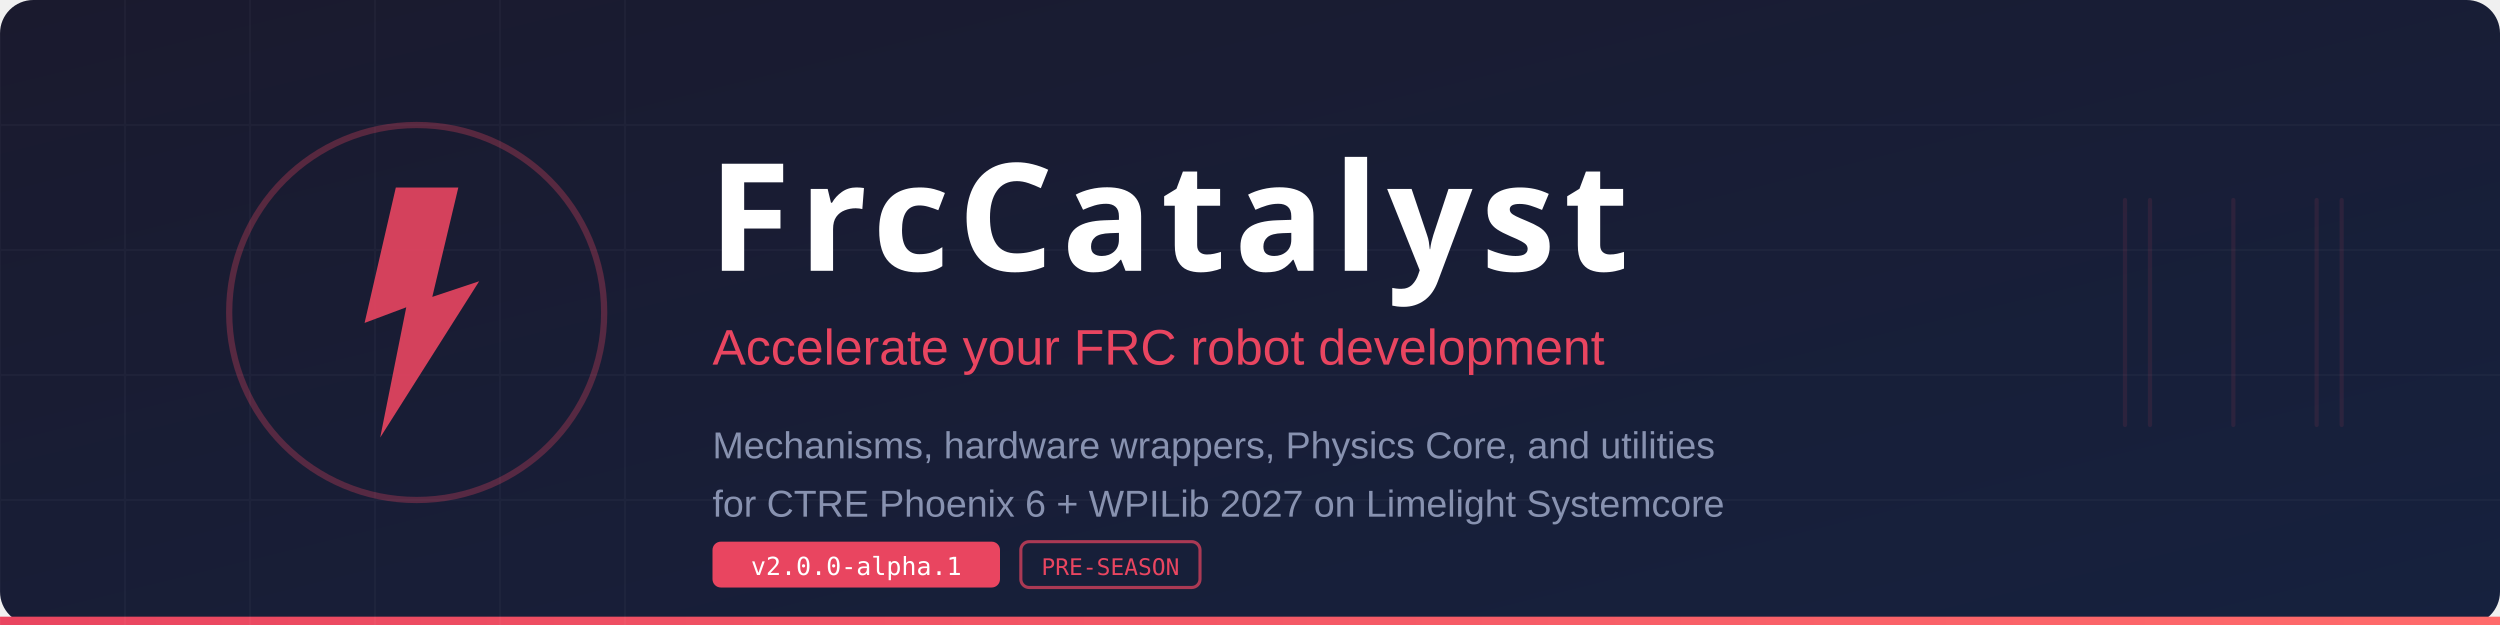
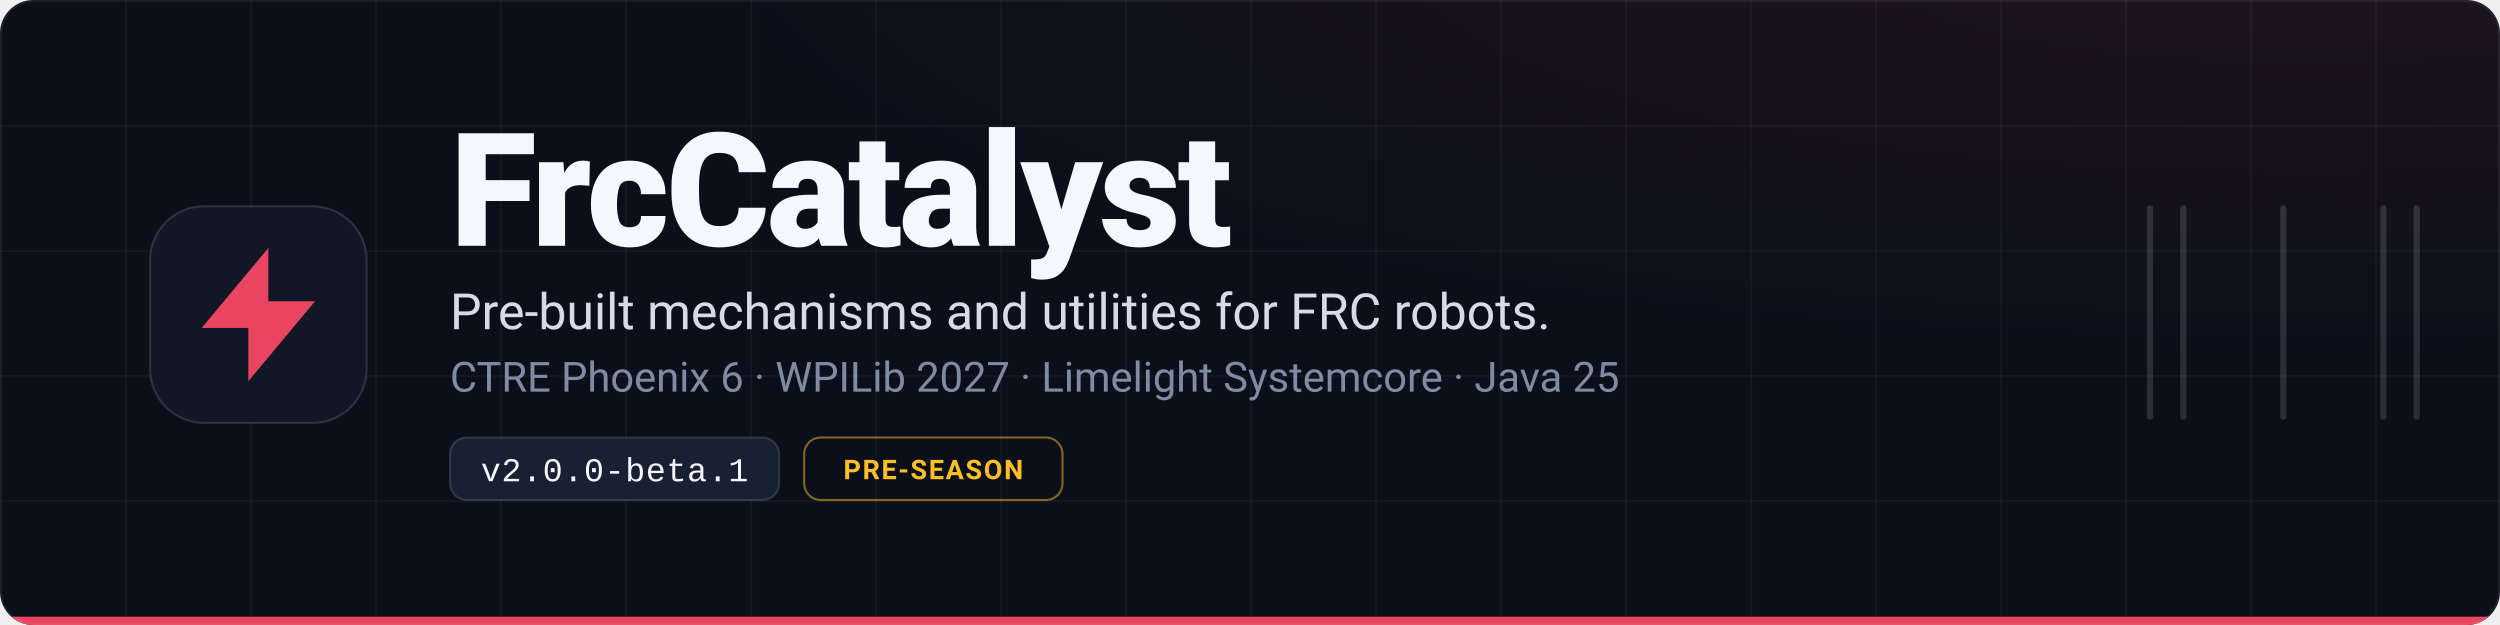
- <svg xmlns="http://www.w3.org/2000/svg" viewBox="0 0 1200 300" width="1200" height="300" role="img" aria-label="FrcCatalyst — mechanisms, hardware wrappers, Physics Core and utilities for CTRE Phoenix 6 and WPILib 2027 on Limelight Systemcore. Version 2.0.0-alpha.1.">
+ <svg xmlns="http://www.w3.org/2000/svg" viewBox="0 0 1200 300" width="1200" height="300" role="img" aria-label="FrcCatalyst 2.0.0-beta.1 — pre-built mechanisms and utilities for FRC robots on CTRE Phoenix 6, WPILib 2027 and Limelight Systemcore. Pre-season beta.">
  <defs>
-     <linearGradient id="bannerBg" x1="0%" y1="0%" x2="100%" y2="100%">
-       <stop offset="0%" style="stop-color:#1a1a2e;stop-opacity:1" />
-       <stop offset="100%" style="stop-color:#16213e;stop-opacity:1" />
-     </linearGradient>
-     <linearGradient id="bannerAccent" x1="0%" y1="0%" x2="100%" y2="0%">
-       <stop offset="0%" style="stop-color:#e94560;stop-opacity:1" />
-       <stop offset="100%" style="stop-color:#ff6b6b;stop-opacity:1" />
-     </linearGradient>
+     <clipPath id="cardClip">
+       <rect x="0" y="0" width="1200" height="300" rx="16" />
+     </clipPath>
+     <radialGradient id="wash" cx="92%" cy="-8%" r="66%">
+       <stop offset="0%" stop-color="#e94560" stop-opacity="0.09" />
+       <stop offset="100%" stop-color="#e94560" stop-opacity="0" />
+     </radialGradient>
  </defs>
-   <rect width="1200" height="300" rx="16" fill="url(#bannerBg)" />
-   <rect x="0" y="296" width="1200" height="4" fill="url(#bannerAccent)" />
-   <g opacity="0.03" stroke="#fff" stroke-width="1">
-     <line x1="0" y1="0" x2="0" y2="300" />
-     <line x1="60" y1="0" x2="60" y2="300" />
-     <line x1="120" y1="0" x2="120" y2="300" />
-     <line x1="180" y1="0" x2="180" y2="300" />
-     <line x1="240" y1="0" x2="240" y2="300" />
-     <line x1="300" y1="0" x2="300" y2="300" />
-     <line x1="0" y1="60" x2="1200" y2="60" />
-     <line x1="0" y1="120" x2="1200" y2="120" />
-     <line x1="0" y1="180" x2="1200" y2="180" />
-     <line x1="0" y1="240" x2="1200" y2="240" />
+   <g clip-path="url(#cardClip)">
+     <rect x="0" y="0" width="1200" height="300" fill="#0b0f1a" />
+     <rect x="0" y="0" width="1200" height="300" fill="url(#wash)" />
+     <g stroke="#ffffff" stroke-opacity="0.035" stroke-width="1">
+       <path d="M60.5 0V300M120.5 0V300M180.5 0V300M240.5 0V300M300.5 0V300M360.5 0V300M420.5 0V300M480.5 0V300M540.5 0V300M600.5 0V300M660.5 0V300M720.5 0V300M780.5 0V300M840.5 0V300M900.5 0V300M960.5 0V300M1020.5 0V300M1080.5 0V300M1140.5 0V300" />
+       <path d="M0 60.5H1200M0 120.5H1200M0 180.5H1200M0 240.5H1200" />
+     </g>
+     <g stroke="#ffffff" stroke-opacity="0.13" stroke-width="3" stroke-linecap="round">
+       <path d="M1032 100V200M1048 100V200" />
+       <path d="M1096 100V200" />
+       <path d="M1144 100V200M1160 100V200" />
+     </g>
+     <rect x="0" y="296" width="1200" height="4" fill="#e94560" />
  </g>
-   <g opacity="0.10" stroke="#e94560" stroke-width="2" stroke-linecap="round">
-     <line x1="1020" y1="96" x2="1020" y2="204" />
-     <line x1="1032" y1="96" x2="1032" y2="204" />
-     <line x1="1072" y1="96" x2="1072" y2="204" />
-     <line x1="1112" y1="96" x2="1112" y2="204" />
-     <line x1="1124" y1="96" x2="1124" y2="204" />
+   <rect x="0.5" y="0.5" width="1199" height="299" rx="15.5" fill="none" stroke="#ffffff" stroke-opacity="0.07" />
+   <rect x="72" y="99" width="104" height="104" rx="26" fill="#111726" stroke="#ffffff" stroke-opacity="0.13" />
+   <g transform="translate(87.2 112.6) scale(3.2)">
+     <path d="M13 2L3 14h7v8l10-12h-7V2z" fill="#e94560" />
  </g>
-   <g transform="translate(100,50) scale(0.5)">
-     <circle cx="200" cy="200" r="180" fill="none" stroke="#e94560" stroke-width="6" opacity="0.3" />
-     <path d="M180,80 L150,210 L190,195 L165,320 L260,170 L215,185 L240,80 Z" fill="#e94560" opacity="0.9" />
-   </g>
-   <text x="340" y="130" font-family="Arial Black, sans-serif" font-weight="900" font-size="72" fill="#ffffff" letter-spacing="4">FrcCatalyst</text>
-   <text x="342" y="175" font-family="Arial, sans-serif" font-weight="400" font-size="24" fill="#e94560">Accelerate your FRC robot development</text>
-   <text x="342" y="220" font-family="Arial, sans-serif" font-weight="300" font-size="18" fill="#8892b0">Mechanisms, hardware wrappers, Physics Core, and utilities</text>
-   <text x="342" y="248" font-family="Arial, sans-serif" font-weight="300" font-size="18" fill="#8892b0">for CTRE Phoenix 6 + WPILib 2027 on Limelight Systemcore</text>
-   <rect x="342" y="260" width="138" height="22" rx="4" fill="#e94560" />
-   <text x="411" y="276" text-anchor="middle" font-family="monospace" font-size="12" fill="#fff">v2.0.0-alpha.1</text>
-   <rect x="490" y="260" width="86" height="22" rx="4" fill="none" stroke="#e94560" stroke-width="1.5" opacity="0.7" />
-   <text x="533" y="276" text-anchor="middle" font-family="monospace" font-size="11" fill="#e94560">PRE-SEASON</text>
+   <text x="216" y="118" font-family="-apple-system, BlinkMacSystemFont, Segoe UI, Roboto, Helvetica, Arial, sans-serif" font-size="76" font-weight="800" letter-spacing="-1.5" fill="#f4f7fc">FrcCatalyst</text>
+   <text x="216" y="158" font-family="-apple-system, BlinkMacSystemFont, Segoe UI, Roboto, Helvetica, Arial, sans-serif" font-size="24" font-weight="400" fill="#d5dbe8">Pre-built mechanisms and utilities for FRC robots.</text>
+   <text x="216" y="188" font-family="-apple-system, BlinkMacSystemFont, Segoe UI, Roboto, Helvetica, Arial, sans-serif" font-size="20" font-weight="400" fill="#7f8aa3">CTRE Phoenix 6 · WPILib 2027 · Limelight Systemcore · Java 25</text>
+   <rect x="216" y="210" width="158" height="30" rx="8" fill="#182034" stroke="#ffffff" stroke-opacity="0.13" />
+   <text x="295" y="231" text-anchor="middle" font-family="ui-monospace, SFMono-Regular, Menlo, Consolas, Liberation Mono, monospace" font-size="16" letter-spacing="0.3" fill="#f4f7fc">v2.0.0-beta.1</text>
+   <rect x="386" y="210" width="124" height="30" rx="8" fill="none" stroke="#fbbf24" stroke-opacity="0.5" />
+   <text x="448" y="230" text-anchor="middle" font-family="-apple-system, BlinkMacSystemFont, Segoe UI, Roboto, Helvetica, Arial, sans-serif" font-size="13" font-weight="700" letter-spacing="0.78" fill="#fbbf24">PRE-SEASON</text>
</svg>
